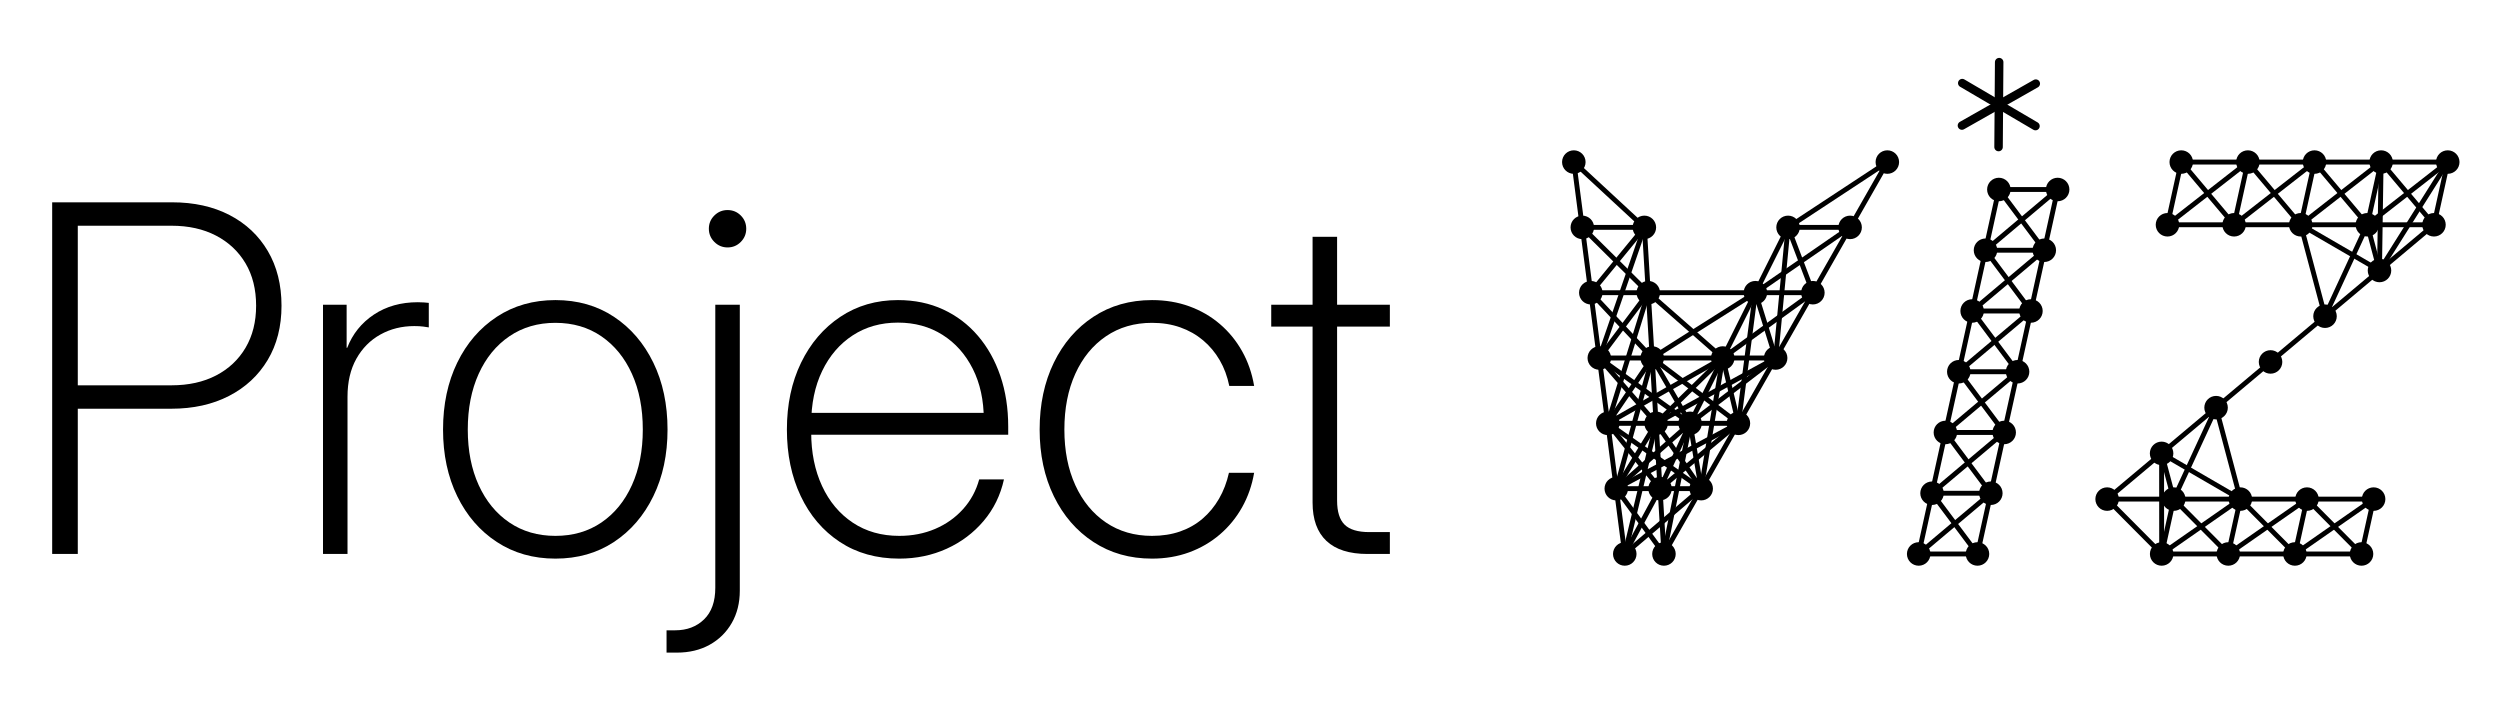
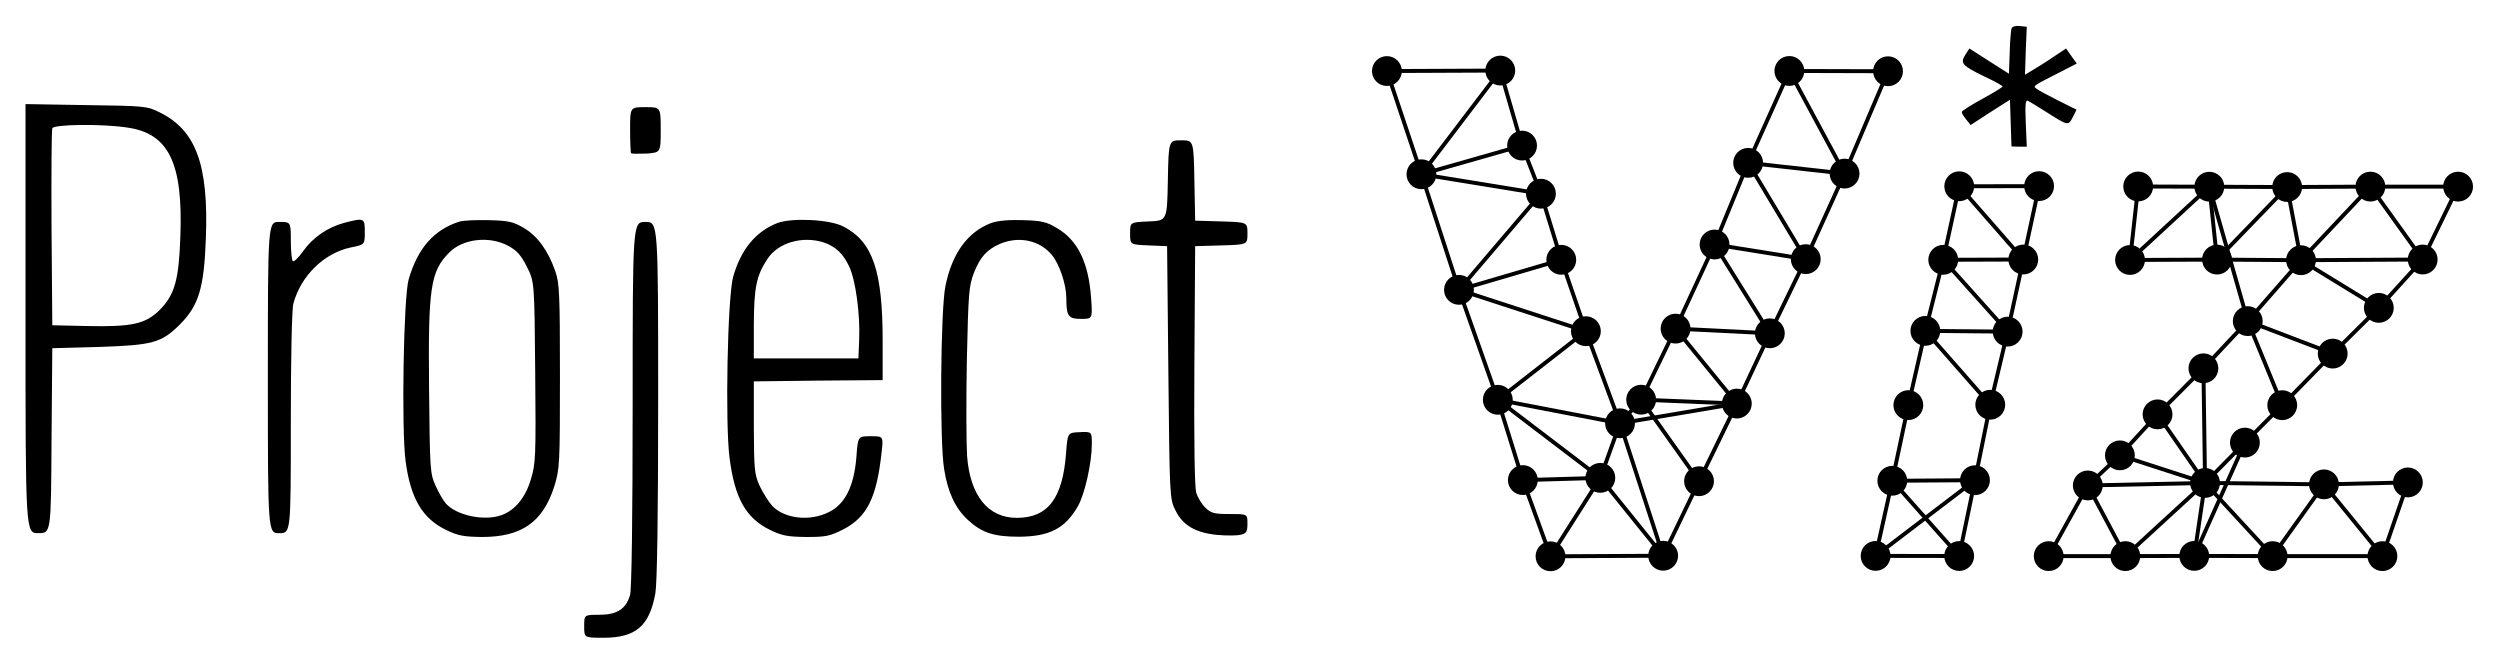
- <svg xmlns="http://www.w3.org/2000/svg" width="766" height="216" viewBox="31.49 115.40 765.51 215.81">
-   <g id="project" fill="#000">
-     <g transform="translate(36.00 285.00) scale(0.072266 -0.072266)">
-       <path d="M158.667 0V1490H667.067Q806 1490 910.167 1436.067Q1014.334 1382.133 1072.367 1283.567Q1130.401 1185 1130.401 1051.866Q1130.401 919.8 1071.701 821.766Q1013.001 723.733 907.901 669.566Q802.8 615.4 663.333 615.4H213.467V714.6H664.267Q772.533 714.6 852.9 756.234Q933.267 797.867 978.033 873.733Q1022.8 949.6 1022.8 1051.866Q1022.8 1155.666 978.033 1231.333Q933.267 1306.999 852.9 1348.899Q772.533 1390.799 664.267 1390.799H267.201V0Z" />
-     </g>
-     <g transform="translate(120.98 285.00) scale(0.072266 -0.072266)">
-       <path d="M130.267 0V1056H230.401V873.467H232.801Q267.134 961.867 345.867 1014.267Q424.6 1066.667 532.134 1066.667Q547.667 1066.667 558.367 1065.733Q569.067 1064.8 578.534 1063.867V959.999Q570.667 961.399 554.967 963.499Q539.267 965.599 517.2 965.599Q437.867 965.599 373.467 929.799Q309.067 893.999 271.601 827.133Q234.134 760.266 234.134 666V0Z" />
-     </g>
-     <g transform="translate(162.18 285.00) scale(0.072266 -0.072266)">
-       <path d="M544.934 -19.733Q404.267 -19.733 296.7 50.767Q189.133 121.267 128.967 244.733Q68.8 368.2 68.8 527.067Q68.8 686.933 128.967 810.6Q189.133 934.267 296.7 1005Q404.267 1075.733 544.934 1075.733Q686.067 1075.733 792.867 1005Q899.667 934.267 959.834 810.6Q1020 686.933 1020 527.067Q1020 368.2 959.834 244.733Q899.667 121.267 792.867 50.767Q686.067 -19.733 544.934 -19.733ZM544.934 76.667Q656.667 76.667 739.933 133.401Q823.2 190.134 869.2 291.9Q915.199 393.667 915.199 527.067Q915.199 661.4 869.2 763.166Q823.2 864.933 739.933 922.133Q656.667 979.333 544.934 979.333Q433.667 979.333 349.901 922.366Q266.134 865.399 219.868 763.4Q173.601 661.4 173.601 527.067Q173.601 393.2 219.868 291.667Q266.134 190.134 349.667 133.401Q433.2 76.667 544.934 76.667Z" />
-     </g>
-     <g transform="translate(240.87 285.00) scale(0.072266 -0.072266)">
-       <path d="M133.467 1056H237.334V-155.467Q237.334 -233.067 203.234 -292.433Q169.134 -351.8 109.268 -384.9Q49.401 -418 -28.933 -418H-73.066V-323.466H-36.399Q38.2 -323.466 85.833 -277.266Q133.467 -231.066 133.467 -143.333ZM185.569 1298.799Q152.873 1298.799 129.536 1322.122Q106.2 1345.444 106.2 1378.095Q106.2 1411.067 129.536 1434.134Q152.873 1457.201 185.352 1457.201Q218.467 1457.201 241.534 1434.105Q264.601 1411.01 264.601 1377.907Q264.601 1345.466 241.504 1322.133Q218.408 1298.799 185.569 1298.799Z" />
-     </g>
-     <g transform="translate(267.47 285.00) scale(0.072266 -0.072266)">
-       <path d="M544.934 -19.733Q400.067 -19.733 292.967 51Q185.867 121.733 127.333 245.433Q68.8 369.133 68.8 527.067Q68.8 686.467 128.733 810.133Q188.667 933.8 295.067 1004.767Q401.467 1075.733 539.333 1075.733Q645.067 1075.733 730.9 1036Q816.734 996.267 878.4 924.133Q940.067 852 973.3 754.233Q1006.534 656.467 1006.534 539.866V505.133H123.601V597.8H946.2L903.066 569.733Q903.066 691.6 856.566 784.166Q810.066 876.733 728.066 928.499Q646.067 980.266 539.333 980.266Q430.4 980.266 347.567 926.099Q264.734 871.933 218.234 775.366Q171.734 678.8 171.734 550.534V515.866Q171.734 387.133 217.768 287.934Q263.801 188.734 347.801 132.701Q431.8 76.667 544.934 76.667Q627.933 76.667 697.2 106.301Q766.466 135.934 815.166 189.934Q863.866 243.934 883.599 316H988.534Q966.4 215.533 902.334 139.833Q838.267 64.133 745.9 22.2Q653.534 -19.733 544.934 -19.733Z" />
-     </g>
-     <g transform="translate(344.86 285.00) scale(0.072266 -0.072266)">
-       <path d="M544.934 -19.733Q404.267 -19.733 296.7 50.767Q189.133 121.267 128.967 244.733Q68.8 368.2 68.8 527.067Q68.8 686.933 128.967 810.6Q189.133 934.267 296.7 1005Q404.267 1075.733 544.934 1075.733Q630.134 1075.733 702.9 1049.3Q775.667 1022.867 832.567 974.167Q889.467 925.467 926.734 859.0Q964 792.533 977.667 712H872.333Q860.133 772.333 831.733 821.2Q803.333 870.066 761.1 905.499Q718.867 940.933 664.6 960.133Q610.333 979.333 544.934 979.333Q433.667 979.333 349.901 922.366Q266.134 865.399 219.868 763.4Q173.601 661.4 173.601 527.067Q173.601 393.2 219.868 291.667Q266.134 190.134 349.667 133.401Q433.2 76.667 544.934 76.667Q610.333 76.667 664.133 95.401Q717.933 114.134 759.233 149.567Q800.533 185 828.933 234.1Q857.333 283.2 870.933 344H977.667Q964 264.4 926.734 197.933Q889.467 131.467 832.334 82.533Q775.2 33.6 702.434 6.933Q629.667 -19.733 544.934 -19.733Z" />
-     </g>
-     <g transform="translate(420.24 285.00) scale(0.072266 -0.072266)">
-       <path d="M509.668 1056V963.333H7V1056ZM182.2 1344H286.068V226.134Q286.068 155.534 317.968 124.101Q349.868 92.667 422.334 92.667Q443.734 92.667 466.501 92.667Q489.268 92.667 509.668 92.667V0Q487.401 0 462.534 0.0Q437.668 0 414.868 0Q299.667 0 240.934 55.233Q182.2 110.467 182.2 217.734Z" />
-     </g>
+ <svg xmlns="http://www.w3.org/2000/svg" width="980" height="260" viewBox="10 10 980 260">
+   <g transform="translate(0,279) scale(0.1,-0.1)" fill="#000000" stroke="none">
+     <path d="M200 1441 c0 -841 0 -841 50 -841 50 0 50 0 52 363 l3 362 185 5 c208 7 243 16 315 88 74 74 95 143 102 338 11 289 -39 424 -182 494 -48 24 -59 25 -287 28 l-238 4 0 -841z m399 749 c162 -23 219 -138 208 -428 -6 -170 -22 -227 -81 -287 -56 -55 -107 -67 -287 -63 l-134 3 -3 380 c-1 209 0 386 3 392 5 16 196 18 294 3z M2570 2182 c0 -49 2 -91 4 -93 2 -2 29 -2 60 -1 56 4 56 4 56 93 0 89 0 89 -60 89 -60 0 -60 0 -60 -88z M4678 1983 c-3 -158 -3 -158 -75 -161 -73 -3 -73 -3 -73 -47 0 -44 0 -44 73 -47 l72 -3 5 -495 c5 -488 5 -496 28 -541 28 -58 79 -88 165 -96 36 -3 77 -3 91 1 22 5 26 12 26 44 0 37 0 37 -69 37 -60 0 -73 3 -95 24 -15 14 -31 41 -37 60 -6 23 -9 203 -7 501 l3 465 103 3 c102 3 102 3 102 47 0 44 0 44 -102 47 l-103 3 -3 158 c-3 157 -3 157 -52 157 -49 0 -49 0 -52 -157z M1448 1816 c-64 -17 -123 -58 -160 -111 -17 -24 -35 -42 -40 -39 -4 3 -8 39 -8 80 0 74 0 74 -45 74 -45 0 -45 0 -45 -610 0 -610 0 -610 45 -610 45 0 45 0 45 433 0 250 4 447 10 467 30 110 121 198 225 220 55 11 55 11 55 61 0 55 -2 56 -82 35z M1900 1821 c-99 -32 -162 -103 -198 -226 -20 -67 -29 -587 -12 -713 19 -144 65 -224 158 -269 47 -23 69 -27 141 -28 156 0 239 58 284 199 21 68 22 87 22 431 0 320 -2 366 -18 411 -28 81 -70 139 -123 170 -42 25 -60 29 -139 31 -49 1 -101 -1 -115 -6z m191 -94 c34 -18 51 -36 74 -82 30 -59 30 -59 33 -413 3 -332 2 -359 -17 -421 -21 -71 -62 -121 -114 -140 -67 -25 -177 -2 -219 45 -10 11 -28 42 -40 69 -22 48 -23 61 -26 377 -4 402 5 464 80 539 53 53 155 65 229 26z M3148 1816 c-85 -33 -144 -104 -174 -211 -22 -78 -32 -577 -14 -711 20 -157 64 -235 158 -281 47 -23 69 -27 142 -28 77 0 93 3 146 30 93 48 131 125 150 303 7 62 7 62 -43 62 -50 0 -50 0 -56 -82 -9 -113 -44 -184 -107 -215 -74 -38 -174 -27 -223 24 -14 16 -36 51 -49 78 -21 46 -22 65 -23 230 l0 180 253 3 252 2 0 154 c0 275 -39 389 -154 448 -52 28 -201 35 -258 14z m183 -77 c45 -16 74 -43 98 -94 25 -53 43 -186 39 -285 l-3 -75 -205 0 -205 0 0 135 c1 144 10 188 52 253 42 66 139 94 224 66z M3986 1816 c-93 -35 -154 -119 -180 -248 -19 -92 -23 -611 -5 -717 14 -90 44 -154 93 -199 55 -51 103 -66 201 -66 119 1 180 32 230 119 27 46 55 171 55 244 0 49 0 49 -47 47 -48 -2 -48 -2 -54 -82 -13 -177 -71 -254 -193 -254 -113 0 -183 87 -195 242 -3 46 -4 214 -1 373 6 269 8 294 28 346 25 63 51 91 104 114 74 30 153 13 201 -44 30 -36 57 -116 57 -170 0 -71 8 -81 58 -81 45 0 45 0 39 83 -10 139 -53 226 -134 273 -39 24 -60 29 -132 31 -57 2 -99 -2 -125 -11z M2580 1108 c0 -458 -4 -726 -10 -750 -16 -55 -51 -78 -121 -78 -59 0 -59 0 -59 -45 0 -45 0 -45 76 -45 126 0 180 46 203 174 7 39 11 298 11 758 0 698 0 698 -50 698 -50 0 -50 0 -50 -712z" />
  </g>
-   <g id="viz" fill="#000" stroke="#000" transform="translate(36,0)">
-     <line x1="718.60" y1="285.00" x2="722.30" y2="268.20" stroke-width="1.5" stroke-linecap="round" />
-     <line x1="698.20" y1="285.00" x2="718.60" y2="285.00" stroke-width="1.5" stroke-linecap="round" />
-     <line x1="698.20" y1="285.00" x2="722.30" y2="268.20" stroke-width="1.5" stroke-linecap="round" />
-     <line x1="701.90" y1="268.20" x2="718.60" y2="285.00" stroke-width="1.5" stroke-linecap="round" />
-     <line x1="701.90" y1="268.20" x2="722.30" y2="268.20" stroke-width="1.5" stroke-linecap="round" />
-     <line x1="698.20" y1="285.00" x2="701.90" y2="268.20" stroke-width="1.5" stroke-linecap="round" />
-     <line x1="677.80" y1="285.00" x2="698.20" y2="285.00" stroke-width="1.5" stroke-linecap="round" />
-     <line x1="677.80" y1="285.00" x2="701.90" y2="268.20" stroke-width="1.5" stroke-linecap="round" />
-     <line x1="681.50" y1="268.20" x2="698.20" y2="285.00" stroke-width="1.5" stroke-linecap="round" />
-     <line x1="681.50" y1="268.20" x2="701.90" y2="268.20" stroke-width="1.5" stroke-linecap="round" />
-     <line x1="677.80" y1="285.00" x2="681.50" y2="268.20" stroke-width="1.5" stroke-linecap="round" />
-     <line x1="657.40" y1="285.00" x2="677.80" y2="285.00" stroke-width="1.5" stroke-linecap="round" />
-     <line x1="657.40" y1="285.00" x2="681.50" y2="268.20" stroke-width="1.5" stroke-linecap="round" />
-     <line x1="661.10" y1="268.20" x2="677.80" y2="285.00" stroke-width="1.5" stroke-linecap="round" />
-     <line x1="661.10" y1="268.20" x2="681.50" y2="268.20" stroke-width="1.5" stroke-linecap="round" />
-     <line x1="657.40" y1="285.00" x2="661.10" y2="268.20" stroke-width="1.5" stroke-linecap="round" />
-     <line x1="640.70" y1="268.20" x2="657.40" y2="285.00" stroke-width="1.5" stroke-linecap="round" />
-     <line x1="640.70" y1="268.20" x2="661.10" y2="268.20" stroke-width="1.5" stroke-linecap="round" />
-     <line x1="657.38" y1="254.20" x2="681.50" y2="268.20" stroke-width="1.5" stroke-linecap="round" />
-     <line x1="657.38" y1="254.20" x2="657.40" y2="285.00" stroke-width="1.5" stroke-linecap="round" />
-     <line x1="657.38" y1="254.20" x2="661.10" y2="268.20" stroke-width="1.5" stroke-linecap="round" />
-     <line x1="640.70" y1="268.20" x2="657.38" y2="254.20" stroke-width="1.5" stroke-linecap="round" />
-     <line x1="674.06" y1="240.20" x2="681.50" y2="268.20" stroke-width="1.5" stroke-linecap="round" />
-     <line x1="661.10" y1="268.20" x2="674.06" y2="240.20" stroke-width="1.5" stroke-linecap="round" />
-     <line x1="657.38" y1="254.20" x2="674.06" y2="240.20" stroke-width="1.5" stroke-linecap="round" />
-     <line x1="674.06" y1="240.20" x2="690.74" y2="226.20" stroke-width="1.5" stroke-linecap="round" />
-     <line x1="690.74" y1="226.20" x2="707.42" y2="212.20" stroke-width="1.5" stroke-linecap="round" />
-     <line x1="707.42" y1="212.20" x2="724.10" y2="198.20" stroke-width="1.5" stroke-linecap="round" />
-     <line x1="724.10" y1="198.20" x2="740.78" y2="184.20" stroke-width="1.5" stroke-linecap="round" />
-     <line x1="724.10" y1="198.20" x2="745.00" y2="165.00" stroke-width="1.5" stroke-linecap="round" />
-     <line x1="740.78" y1="184.20" x2="745.00" y2="165.00" stroke-width="1.5" stroke-linecap="round" />
-     <line x1="707.42" y1="212.20" x2="720.38" y2="184.20" stroke-width="1.5" stroke-linecap="round" />
-     <line x1="720.38" y1="184.20" x2="724.10" y2="198.20" stroke-width="1.5" stroke-linecap="round" />
-     <line x1="720.38" y1="184.20" x2="740.78" y2="184.20" stroke-width="1.5" stroke-linecap="round" />
-     <line x1="720.38" y1="184.20" x2="745.00" y2="165.00" stroke-width="1.5" stroke-linecap="round" />
-     <line x1="724.10" y1="198.20" x2="724.60" y2="165.00" stroke-width="1.5" stroke-linecap="round" />
-     <line x1="724.60" y1="165.00" x2="740.78" y2="184.20" stroke-width="1.5" stroke-linecap="round" />
-     <line x1="724.60" y1="165.00" x2="745.00" y2="165.00" stroke-width="1.5" stroke-linecap="round" />
-     <line x1="720.38" y1="184.20" x2="724.60" y2="165.00" stroke-width="1.5" stroke-linecap="round" />
-     <line x1="699.98" y1="184.20" x2="707.42" y2="212.20" stroke-width="1.5" stroke-linecap="round" />
-     <line x1="699.98" y1="184.20" x2="724.10" y2="198.20" stroke-width="1.5" stroke-linecap="round" />
-     <line x1="699.98" y1="184.20" x2="720.38" y2="184.20" stroke-width="1.5" stroke-linecap="round" />
-     <line x1="699.98" y1="184.20" x2="724.60" y2="165.00" stroke-width="1.5" stroke-linecap="round" />
-     <line x1="704.20" y1="165.00" x2="720.38" y2="184.20" stroke-width="1.5" stroke-linecap="round" />
-     <line x1="704.20" y1="165.00" x2="724.60" y2="165.00" stroke-width="1.5" stroke-linecap="round" />
-     <line x1="699.98" y1="184.20" x2="704.20" y2="165.00" stroke-width="1.5" stroke-linecap="round" />
-     <line x1="679.58" y1="184.20" x2="699.98" y2="184.20" stroke-width="1.5" stroke-linecap="round" />
-     <line x1="679.58" y1="184.20" x2="704.20" y2="165.00" stroke-width="1.5" stroke-linecap="round" />
-     <line x1="683.80" y1="165.00" x2="699.98" y2="184.20" stroke-width="1.5" stroke-linecap="round" />
-     <line x1="683.80" y1="165.00" x2="704.20" y2="165.00" stroke-width="1.5" stroke-linecap="round" />
-     <line x1="679.58" y1="184.20" x2="683.80" y2="165.00" stroke-width="1.5" stroke-linecap="round" />
-     <line x1="659.18" y1="184.20" x2="679.58" y2="184.20" stroke-width="1.5" stroke-linecap="round" />
-     <line x1="659.18" y1="184.20" x2="683.80" y2="165.00" stroke-width="1.5" stroke-linecap="round" />
-     <line x1="663.40" y1="165.00" x2="679.58" y2="184.20" stroke-width="1.5" stroke-linecap="round" />
-     <line x1="663.40" y1="165.00" x2="683.80" y2="165.00" stroke-width="1.5" stroke-linecap="round" />
-     <line x1="659.18" y1="184.20" x2="663.40" y2="165.00" stroke-width="1.5" stroke-linecap="round" />
-     <line x1="607.55" y1="173.40" x2="625.55" y2="173.40" stroke-width="1.5" stroke-linecap="round" />
-     <line x1="621.46" y1="192.00" x2="625.55" y2="173.40" stroke-width="1.5" stroke-linecap="round" />
-     <line x1="607.55" y1="173.40" x2="621.46" y2="192.00" stroke-width="1.5" stroke-linecap="round" />
-     <line x1="603.46" y1="192.00" x2="625.55" y2="173.40" stroke-width="1.5" stroke-linecap="round" />
-     <line x1="603.46" y1="192.00" x2="607.55" y2="173.40" stroke-width="1.5" stroke-linecap="round" />
-     <line x1="603.46" y1="192.00" x2="621.46" y2="192.00" stroke-width="1.5" stroke-linecap="round" />
-     <line x1="617.37" y1="210.60" x2="621.46" y2="192.00" stroke-width="1.5" stroke-linecap="round" />
-     <line x1="603.46" y1="192.00" x2="617.37" y2="210.60" stroke-width="1.5" stroke-linecap="round" />
-     <line x1="599.37" y1="210.60" x2="621.46" y2="192.00" stroke-width="1.5" stroke-linecap="round" />
-     <line x1="599.37" y1="210.60" x2="603.46" y2="192.00" stroke-width="1.5" stroke-linecap="round" />
-     <line x1="599.37" y1="210.60" x2="617.37" y2="210.60" stroke-width="1.5" stroke-linecap="round" />
-     <line x1="613.28" y1="229.20" x2="617.37" y2="210.60" stroke-width="1.5" stroke-linecap="round" />
-     <line x1="599.37" y1="210.60" x2="613.28" y2="229.20" stroke-width="1.5" stroke-linecap="round" />
-     <line x1="595.28" y1="229.20" x2="617.37" y2="210.60" stroke-width="1.5" stroke-linecap="round" />
-     <line x1="595.28" y1="229.20" x2="599.37" y2="210.60" stroke-width="1.5" stroke-linecap="round" />
-     <line x1="595.28" y1="229.20" x2="613.28" y2="229.20" stroke-width="1.5" stroke-linecap="round" />
-     <line x1="609.18" y1="247.80" x2="613.28" y2="229.20" stroke-width="1.5" stroke-linecap="round" />
-     <line x1="595.28" y1="229.20" x2="609.18" y2="247.80" stroke-width="1.5" stroke-linecap="round" />
-     <line x1="591.18" y1="247.80" x2="613.28" y2="229.20" stroke-width="1.5" stroke-linecap="round" />
-     <line x1="591.18" y1="247.80" x2="595.28" y2="229.20" stroke-width="1.5" stroke-linecap="round" />
-     <line x1="591.18" y1="247.80" x2="609.18" y2="247.80" stroke-width="1.5" stroke-linecap="round" />
-     <line x1="605.09" y1="266.40" x2="609.18" y2="247.80" stroke-width="1.5" stroke-linecap="round" />
-     <line x1="591.18" y1="247.80" x2="605.09" y2="266.40" stroke-width="1.5" stroke-linecap="round" />
-     <line x1="587.09" y1="266.40" x2="609.18" y2="247.80" stroke-width="1.5" stroke-linecap="round" />
-     <line x1="587.09" y1="266.40" x2="591.18" y2="247.80" stroke-width="1.5" stroke-linecap="round" />
-     <line x1="587.09" y1="266.40" x2="605.09" y2="266.40" stroke-width="1.5" stroke-linecap="round" />
-     <line x1="601.00" y1="285.00" x2="605.09" y2="266.40" stroke-width="1.5" stroke-linecap="round" />
-     <line x1="587.09" y1="266.40" x2="601.00" y2="285.00" stroke-width="1.5" stroke-linecap="round" />
-     <line x1="583.00" y1="285.00" x2="605.09" y2="266.40" stroke-width="1.5" stroke-linecap="round" />
-     <line x1="583.00" y1="285.00" x2="587.09" y2="266.40" stroke-width="1.5" stroke-linecap="round" />
-     <line x1="583.00" y1="285.00" x2="601.00" y2="285.00" stroke-width="1.5" stroke-linecap="round" />
-     <line x1="513.00" y1="245.00" x2="523.00" y2="225.00" stroke-width="1.5" stroke-linecap="round" />
-     <line x1="523.00" y1="225.00" x2="533.00" y2="205.00" stroke-width="1.5" stroke-linecap="round" />
-     <line x1="533.00" y1="205.00" x2="543.00" y2="185.00" stroke-width="1.5" stroke-linecap="round" />
-     <line x1="505.00" y1="285.00" x2="513.00" y2="245.00" stroke-width="1.5" stroke-linecap="round" />
-     <line x1="513.00" y1="245.00" x2="516.40" y2="265.00" stroke-width="1.5" stroke-linecap="round" />
-     <line x1="516.40" y1="265.00" x2="523.00" y2="225.00" stroke-width="1.5" stroke-linecap="round" />
-     <line x1="505.00" y1="285.00" x2="516.40" y2="265.00" stroke-width="1.5" stroke-linecap="round" />
-     <line x1="513.00" y1="245.00" x2="527.80" y2="245.00" stroke-width="1.5" stroke-linecap="round" />
-     <line x1="523.00" y1="225.00" x2="527.80" y2="245.00" stroke-width="1.5" stroke-linecap="round" />
-     <line x1="527.80" y1="245.00" x2="533.00" y2="205.00" stroke-width="1.5" stroke-linecap="round" />
-     <line x1="516.40" y1="265.00" x2="527.80" y2="245.00" stroke-width="1.5" stroke-linecap="round" />
-     <line x1="513.00" y1="245.00" x2="539.20" y2="225.00" stroke-width="1.5" stroke-linecap="round" />
-     <line x1="523.00" y1="225.00" x2="539.20" y2="225.00" stroke-width="1.5" stroke-linecap="round" />
-     <line x1="533.00" y1="205.00" x2="539.20" y2="225.00" stroke-width="1.5" stroke-linecap="round" />
-     <line x1="539.20" y1="225.00" x2="543.00" y2="185.00" stroke-width="1.5" stroke-linecap="round" />
-     <line x1="527.80" y1="245.00" x2="539.20" y2="225.00" stroke-width="1.5" stroke-linecap="round" />
-     <line x1="523.00" y1="225.00" x2="550.60" y2="205.00" stroke-width="1.5" stroke-linecap="round" />
-     <line x1="533.00" y1="205.00" x2="550.60" y2="205.00" stroke-width="1.5" stroke-linecap="round" />
-     <line x1="543.00" y1="185.00" x2="550.60" y2="205.00" stroke-width="1.5" stroke-linecap="round" />
-     <line x1="539.20" y1="225.00" x2="550.60" y2="205.00" stroke-width="1.5" stroke-linecap="round" />
-     <line x1="533.00" y1="205.00" x2="562.00" y2="185.00" stroke-width="1.5" stroke-linecap="round" />
-     <line x1="543.00" y1="185.00" x2="562.00" y2="185.00" stroke-width="1.5" stroke-linecap="round" />
-     <line x1="550.60" y1="205.00" x2="562.00" y2="185.00" stroke-width="1.5" stroke-linecap="round" />
-     <line x1="543.00" y1="185.00" x2="573.40" y2="165.00" stroke-width="1.5" stroke-linecap="round" />
-     <line x1="562.00" y1="185.00" x2="573.40" y2="165.00" stroke-width="1.5" stroke-linecap="round" />
-     <line x1="503.80" y1="265.00" x2="513.00" y2="245.00" stroke-width="1.5" stroke-linecap="round" />
-     <line x1="503.80" y1="265.00" x2="505.00" y2="285.00" stroke-width="1.5" stroke-linecap="round" />
-     <line x1="503.80" y1="265.00" x2="516.40" y2="265.00" stroke-width="1.5" stroke-linecap="round" />
-     <line x1="503.80" y1="265.00" x2="527.80" y2="245.00" stroke-width="1.5" stroke-linecap="round" />
-     <line x1="502.60" y1="245.00" x2="523.00" y2="225.00" stroke-width="1.5" stroke-linecap="round" />
-     <line x1="502.60" y1="245.00" x2="503.80" y2="265.00" stroke-width="1.5" stroke-linecap="round" />
-     <line x1="502.60" y1="245.00" x2="516.40" y2="265.00" stroke-width="1.5" stroke-linecap="round" />
-     <line x1="502.60" y1="245.00" x2="513.00" y2="245.00" stroke-width="1.5" stroke-linecap="round" />
-     <line x1="502.60" y1="245.00" x2="539.20" y2="225.00" stroke-width="1.5" stroke-linecap="round" />
-     <line x1="501.40" y1="225.00" x2="513.00" y2="245.00" stroke-width="1.5" stroke-linecap="round" />
-     <line x1="501.40" y1="225.00" x2="523.00" y2="225.00" stroke-width="1.5" stroke-linecap="round" />
-     <line x1="501.40" y1="225.00" x2="533.00" y2="205.00" stroke-width="1.5" stroke-linecap="round" />
-     <line x1="501.40" y1="225.00" x2="527.80" y2="245.00" stroke-width="1.5" stroke-linecap="round" />
-     <line x1="501.40" y1="225.00" x2="502.60" y2="245.00" stroke-width="1.5" stroke-linecap="round" />
-     <line x1="500.20" y1="205.00" x2="523.00" y2="225.00" stroke-width="1.5" stroke-linecap="round" />
-     <line x1="500.20" y1="205.00" x2="533.00" y2="205.00" stroke-width="1.5" stroke-linecap="round" />
-     <line x1="500.20" y1="205.00" x2="501.40" y2="225.00" stroke-width="1.5" stroke-linecap="round" />
-     <line x1="499.00" y1="185.00" x2="500.20" y2="205.00" stroke-width="1.5" stroke-linecap="round" />
-     <line x1="493.00" y1="285.00" x2="503.80" y2="265.00" stroke-width="1.5" stroke-linecap="round" />
-     <line x1="493.00" y1="285.00" x2="516.40" y2="265.00" stroke-width="1.5" stroke-linecap="round" />
-     <line x1="493.00" y1="285.00" x2="502.60" y2="245.00" stroke-width="1.5" stroke-linecap="round" />
-     <line x1="490.40" y1="265.00" x2="513.00" y2="245.00" stroke-width="1.5" stroke-linecap="round" />
-     <line x1="490.40" y1="265.00" x2="505.00" y2="285.00" stroke-width="1.5" stroke-linecap="round" />
-     <line x1="490.40" y1="265.00" x2="503.80" y2="265.00" stroke-width="1.5" stroke-linecap="round" />
-     <line x1="490.40" y1="265.00" x2="527.80" y2="245.00" stroke-width="1.5" stroke-linecap="round" />
-     <line x1="490.40" y1="265.00" x2="502.60" y2="245.00" stroke-width="1.5" stroke-linecap="round" />
-     <line x1="490.40" y1="265.00" x2="501.40" y2="225.00" stroke-width="1.5" stroke-linecap="round" />
-     <line x1="490.40" y1="265.00" x2="493.00" y2="285.00" stroke-width="1.5" stroke-linecap="round" />
-     <line x1="487.80" y1="245.00" x2="502.60" y2="245.00" stroke-width="1.5" stroke-linecap="round" />
-     <line x1="487.80" y1="245.00" x2="523.00" y2="225.00" stroke-width="1.5" stroke-linecap="round" />
-     <line x1="487.80" y1="245.00" x2="516.40" y2="265.00" stroke-width="1.5" stroke-linecap="round" />
-     <line x1="487.80" y1="245.00" x2="503.80" y2="265.00" stroke-width="1.5" stroke-linecap="round" />
-     <line x1="487.80" y1="245.00" x2="501.40" y2="225.00" stroke-width="1.5" stroke-linecap="round" />
-     <line x1="487.80" y1="245.00" x2="500.20" y2="205.00" stroke-width="1.5" stroke-linecap="round" />
-     <line x1="487.80" y1="245.00" x2="490.40" y2="265.00" stroke-width="1.5" stroke-linecap="round" />
-     <line x1="485.20" y1="225.00" x2="513.00" y2="245.00" stroke-width="1.5" stroke-linecap="round" />
-     <line x1="485.20" y1="225.00" x2="501.40" y2="225.00" stroke-width="1.5" stroke-linecap="round" />
-     <line x1="485.20" y1="225.00" x2="502.60" y2="245.00" stroke-width="1.5" stroke-linecap="round" />
-     <line x1="485.20" y1="225.00" x2="500.20" y2="205.00" stroke-width="1.5" stroke-linecap="round" />
-     <line x1="485.20" y1="225.00" x2="499.00" y2="185.00" stroke-width="1.5" stroke-linecap="round" />
-     <line x1="485.20" y1="225.00" x2="487.80" y2="245.00" stroke-width="1.5" stroke-linecap="round" />
-     <line x1="482.60" y1="205.00" x2="501.40" y2="225.00" stroke-width="1.5" stroke-linecap="round" />
-     <line x1="482.60" y1="205.00" x2="500.20" y2="205.00" stroke-width="1.5" stroke-linecap="round" />
-     <line x1="482.60" y1="205.00" x2="499.00" y2="185.00" stroke-width="1.5" stroke-linecap="round" />
-     <line x1="482.60" y1="205.00" x2="485.20" y2="225.00" stroke-width="1.5" stroke-linecap="round" />
-     <line x1="480.00" y1="185.00" x2="500.20" y2="205.00" stroke-width="1.5" stroke-linecap="round" />
-     <line x1="480.00" y1="185.00" x2="499.00" y2="185.00" stroke-width="1.5" stroke-linecap="round" />
-     <line x1="480.00" y1="185.00" x2="482.60" y2="205.00" stroke-width="1.5" stroke-linecap="round" />
-     <line x1="477.40" y1="165.00" x2="499.00" y2="185.00" stroke-width="1.5" stroke-linecap="round" />
-     <line x1="477.40" y1="165.00" x2="480.00" y2="185.00" stroke-width="1.5" stroke-linecap="round" />
-     <circle cx="477.40" cy="165.00" r="3.1" />
-     <circle cx="480.00" cy="185.00" r="3.1" />
-     <circle cx="482.60" cy="205.00" r="3.1" />
-     <circle cx="485.20" cy="225.00" r="3.1" />
-     <circle cx="487.80" cy="245.00" r="3.1" />
-     <circle cx="490.40" cy="265.00" r="3.1" />
-     <circle cx="493.00" cy="285.00" r="3.1" />
-     <circle cx="499.00" cy="185.00" r="3.1" />
-     <circle cx="500.20" cy="205.00" r="3.1" />
-     <circle cx="501.40" cy="225.00" r="3.1" />
-     <circle cx="502.60" cy="245.00" r="3.1" />
-     <circle cx="503.80" cy="265.00" r="3.1" />
-     <circle cx="573.40" cy="165.00" r="3.1" />
-     <circle cx="562.00" cy="185.00" r="3.1" />
-     <circle cx="550.60" cy="205.00" r="3.1" />
-     <circle cx="539.20" cy="225.00" r="3.1" />
-     <circle cx="527.80" cy="245.00" r="3.1" />
-     <circle cx="516.40" cy="265.00" r="3.1" />
-     <circle cx="505.00" cy="285.00" r="3.1" />
-     <circle cx="543.00" cy="185.00" r="3.1" />
-     <circle cx="533.00" cy="205.00" r="3.1" />
-     <circle cx="523.00" cy="225.00" r="3.1" />
-     <circle cx="513.00" cy="245.00" r="3.1" />
-     <circle cx="583.00" cy="285.00" r="3.1" />
-     <circle cx="601.00" cy="285.00" r="3.1" />
-     <circle cx="587.09" cy="266.40" r="3.1" />
-     <circle cx="605.09" cy="266.40" r="3.1" />
-     <circle cx="591.18" cy="247.80" r="3.1" />
-     <circle cx="609.18" cy="247.80" r="3.1" />
-     <circle cx="595.28" cy="229.20" r="3.1" />
-     <circle cx="613.28" cy="229.20" r="3.1" />
-     <circle cx="599.37" cy="210.60" r="3.1" />
-     <circle cx="617.37" cy="210.60" r="3.1" />
-     <circle cx="603.46" cy="192.00" r="3.1" />
-     <circle cx="621.46" cy="192.00" r="3.1" />
-     <circle cx="607.55" cy="173.40" r="3.1" />
-     <circle cx="625.55" cy="173.40" r="3.1" />
-     <circle cx="663.40" cy="165.00" r="3.1" />
-     <circle cx="659.18" cy="184.20" r="3.1" />
-     <circle cx="683.80" cy="165.00" r="3.1" />
-     <circle cx="679.58" cy="184.20" r="3.1" />
-     <circle cx="704.20" cy="165.00" r="3.1" />
-     <circle cx="699.98" cy="184.20" r="3.1" />
-     <circle cx="724.60" cy="165.00" r="3.1" />
-     <circle cx="720.38" cy="184.20" r="3.1" />
-     <circle cx="745.00" cy="165.00" r="3.1" />
-     <circle cx="740.78" cy="184.20" r="3.1" />
-     <circle cx="724.10" cy="198.20" r="3.1" />
-     <circle cx="707.42" cy="212.20" r="3.1" />
-     <circle cx="690.74" cy="226.20" r="3.1" />
-     <circle cx="674.06" cy="240.20" r="3.1" />
-     <circle cx="657.38" cy="254.20" r="3.1" />
-     <circle cx="640.70" cy="268.20" r="3.1" />
-     <circle cx="661.10" cy="268.20" r="3.1" />
-     <circle cx="657.40" cy="285.00" r="3.1" />
-     <circle cx="681.50" cy="268.20" r="3.1" />
-     <circle cx="677.80" cy="285.00" r="3.1" />
-     <circle cx="701.90" cy="268.20" r="3.1" />
-     <circle cx="698.20" cy="285.00" r="3.1" />
-     <circle cx="722.30" cy="268.20" r="3.1" />
-     <circle cx="718.60" cy="285.00" r="3.1" />
-     <g transform="translate(607.55,147.40) rotate(30.41)" stroke="#000" stroke-width="2.6" stroke-linecap="round" fill="none">
-       <line x1="13.00" y1="0.00" x2="-13.00" y2="-0.00" />
-       <line x1="6.50" y1="11.26" x2="-6.50" y2="-11.26" />
-       <line x1="-6.50" y1="11.26" x2="6.50" y2="-11.26" />
-     </g>
+   <g transform="translate(0,279) scale(0.1,-0.1)" fill="#000000" stroke="none">
+     <path d="M7985 2578 c-2 -7 -6 -50 -7 -95 l-3 -82 -77 49 -78 50 -16 -25 c-21 -33 -13 -42 75 -85 39 -18 71 -36 71 -39 0 -3 -36 -25 -80 -49 -44 -24 -80 -47 -80 -51 0 -5 8 -18 18 -30 l17 -21 77 50 77 49 3 -91 3 -92 30 -1 30 0 -4 94 c-3 77 -1 92 10 85 8 -4 37 -22 64 -39 93 -59 92 -59 110 -25 l15 30 -72 36 c-40 20 -79 41 -86 47 -13 10 -14 10 101 68 l58 30 -21 29 -21 30 -42 -28 c-23 -16 -59 -39 -81 -52 l-38 -23 3 94 4 94 -28 3 c-16 2 -29 -2 -32 -10z" />
+   </g>
+   <g id="viz" fill="#000000" stroke="#000000">
+     <line x1="598.11" y1="37.66" x2="553.67" y2="37.85" stroke-width="1.55" stroke-linecap="butt" />
+     <line x1="598.11" y1="37.66" x2="606.65" y2="67.07" stroke-width="1.55" stroke-linecap="butt" />
+     <line x1="598.11" y1="37.66" x2="567.20" y2="78.31" stroke-width="1.55" stroke-linecap="butt" />
+     <line x1="711.43" y1="37.82" x2="750.11" y2="37.93" stroke-width="1.55" stroke-linecap="butt" />
+     <line x1="711.43" y1="37.82" x2="695.27" y2="73.84" stroke-width="1.55" stroke-linecap="butt" />
+     <line x1="711.43" y1="37.82" x2="733.07" y2="78.05" stroke-width="1.55" stroke-linecap="butt" />
+     <line x1="553.67" y1="37.85" x2="567.20" y2="78.31" stroke-width="1.55" stroke-linecap="butt" />
+     <line x1="750.11" y1="37.93" x2="733.07" y2="78.05" stroke-width="1.55" stroke-linecap="butt" />
+     <line x1="606.65" y1="67.07" x2="567.20" y2="78.31" stroke-width="1.55" stroke-linecap="butt" />
+     <line x1="606.65" y1="67.07" x2="614.05" y2="85.93" stroke-width="1.55" stroke-linecap="butt" />
+     <line x1="695.27" y1="73.84" x2="733.07" y2="78.05" stroke-width="1.55" stroke-linecap="butt" />
+     <line x1="695.27" y1="73.84" x2="682.11" y2="105.85" stroke-width="1.55" stroke-linecap="butt" />
+     <line x1="695.27" y1="73.84" x2="717.86" y2="111.58" stroke-width="1.55" stroke-linecap="butt" />
+     <line x1="567.20" y1="78.31" x2="614.05" y2="85.93" stroke-width="1.55" stroke-linecap="butt" />
+     <line x1="567.20" y1="78.31" x2="581.92" y2="123.62" stroke-width="1.55" stroke-linecap="butt" />
+     <line x1="733.07" y1="78.05" x2="717.86" y2="111.58" stroke-width="1.55" stroke-linecap="butt" />
+     <line x1="778.02" y1="83.02" x2="809.33" y2="82.96" stroke-width="1.55" stroke-linecap="butt" />
+     <line x1="778.02" y1="83.02" x2="771.75" y2="111.84" stroke-width="1.55" stroke-linecap="butt" />
+     <line x1="778.02" y1="83.02" x2="803.13" y2="111.73" stroke-width="1.55" stroke-linecap="butt" />
+     <line x1="809.33" y1="82.96" x2="803.13" y2="111.73" stroke-width="1.55" stroke-linecap="butt" />
+     <line x1="848.17" y1="83.10" x2="876.06" y2="83.19" stroke-width="1.55" stroke-linecap="butt" />
+     <line x1="848.17" y1="83.10" x2="844.98" y2="111.91" stroke-width="1.55" stroke-linecap="butt" />
+     <line x1="876.06" y1="83.19" x2="906.57" y2="83.32" stroke-width="1.55" stroke-linecap="butt" />
+     <line x1="876.06" y1="83.19" x2="844.98" y2="111.91" stroke-width="1.55" stroke-linecap="butt" />
+     <line x1="876.06" y1="83.19" x2="879.07" y2="111.76" stroke-width="1.55" stroke-linecap="butt" />
+     <line x1="876.06" y1="83.19" x2="891.12" y2="135.88" stroke-width="1.55" stroke-linecap="butt" />
+     <line x1="906.57" y1="83.32" x2="939.20" y2="83.15" stroke-width="1.55" stroke-linecap="butt" />
+     <line x1="906.57" y1="83.32" x2="879.07" y2="111.76" stroke-width="1.55" stroke-linecap="butt" />
+     <line x1="906.57" y1="83.32" x2="912.00" y2="112.00" stroke-width="1.55" stroke-linecap="butt" />
+     <line x1="939.20" y1="83.15" x2="973.58" y2="83.16" stroke-width="1.55" stroke-linecap="butt" />
+     <line x1="939.20" y1="83.15" x2="912.00" y2="112.00" stroke-width="1.55" stroke-linecap="butt" />
+     <line x1="939.20" y1="83.15" x2="959.69" y2="111.73" stroke-width="1.55" stroke-linecap="butt" />
+     <line x1="973.58" y1="83.16" x2="959.69" y2="111.73" stroke-width="1.55" stroke-linecap="butt" />
+     <line x1="614.05" y1="85.93" x2="622.02" y2="111.84" stroke-width="1.55" stroke-linecap="butt" />
+     <line x1="614.05" y1="85.93" x2="581.92" y2="123.62" stroke-width="1.55" stroke-linecap="butt" />
+     <line x1="682.11" y1="105.85" x2="717.86" y2="111.58" stroke-width="1.55" stroke-linecap="butt" />
+     <line x1="682.11" y1="105.85" x2="666.82" y2="138.82" stroke-width="1.55" stroke-linecap="butt" />
+     <line x1="682.11" y1="105.85" x2="703.78" y2="140.65" stroke-width="1.55" stroke-linecap="butt" />
+     <line x1="622.02" y1="111.84" x2="581.92" y2="123.62" stroke-width="1.55" stroke-linecap="butt" />
+     <line x1="622.02" y1="111.84" x2="631.67" y2="139.83" stroke-width="1.55" stroke-linecap="butt" />
+     <line x1="717.86" y1="111.58" x2="703.78" y2="140.65" stroke-width="1.55" stroke-linecap="butt" />
+     <line x1="771.75" y1="111.84" x2="803.13" y2="111.73" stroke-width="1.55" stroke-linecap="butt" />
+     <line x1="771.75" y1="111.84" x2="764.74" y2="139.70" stroke-width="1.55" stroke-linecap="butt" />
+     <line x1="771.75" y1="111.84" x2="797.00" y2="140.00" stroke-width="1.55" stroke-linecap="butt" />
+     <line x1="803.13" y1="111.73" x2="797.00" y2="140.00" stroke-width="1.55" stroke-linecap="butt" />
+     <line x1="844.98" y1="111.91" x2="879.07" y2="111.76" stroke-width="1.55" stroke-linecap="butt" />
+     <line x1="879.07" y1="111.76" x2="912.00" y2="112.00" stroke-width="1.55" stroke-linecap="butt" />
+     <line x1="912.00" y1="112.00" x2="959.69" y2="111.73" stroke-width="1.55" stroke-linecap="butt" />
+     <line x1="912.00" y1="112.00" x2="942.50" y2="130.68" stroke-width="1.55" stroke-linecap="butt" />
+     <line x1="912.00" y1="112.00" x2="891.12" y2="135.88" stroke-width="1.55" stroke-linecap="butt" />
+     <line x1="959.69" y1="111.73" x2="942.50" y2="130.68" stroke-width="1.55" stroke-linecap="butt" />
+     <line x1="581.92" y1="123.62" x2="631.67" y2="139.83" stroke-width="1.55" stroke-linecap="butt" />
+     <line x1="581.92" y1="123.62" x2="597.14" y2="166.72" stroke-width="1.55" stroke-linecap="butt" />
+     <line x1="942.50" y1="130.68" x2="924.42" y2="148.61" stroke-width="1.55" stroke-linecap="butt" />
+     <line x1="891.12" y1="135.88" x2="924.42" y2="148.61" stroke-width="1.55" stroke-linecap="butt" />
+     <line x1="891.12" y1="135.88" x2="873.74" y2="154.38" stroke-width="1.55" stroke-linecap="butt" />
+     <line x1="891.12" y1="135.88" x2="904.64" y2="168.83" stroke-width="1.55" stroke-linecap="butt" />
+     <line x1="631.67" y1="139.83" x2="597.14" y2="166.72" stroke-width="1.55" stroke-linecap="butt" />
+     <line x1="631.67" y1="139.83" x2="645.05" y2="175.93" stroke-width="1.55" stroke-linecap="butt" />
+     <line x1="666.82" y1="138.82" x2="703.78" y2="140.65" stroke-width="1.55" stroke-linecap="butt" />
+     <line x1="666.82" y1="138.82" x2="653.33" y2="166.68" stroke-width="1.55" stroke-linecap="butt" />
+     <line x1="666.82" y1="138.82" x2="690.84" y2="168.20" stroke-width="1.55" stroke-linecap="butt" />
+     <line x1="764.74" y1="139.70" x2="797.00" y2="140.00" stroke-width="1.55" stroke-linecap="butt" />
+     <line x1="764.74" y1="139.70" x2="790.18" y2="168.66" stroke-width="1.55" stroke-linecap="butt" />
+     <line x1="764.74" y1="139.70" x2="758.07" y2="168.81" stroke-width="1.55" stroke-linecap="butt" />
+     <line x1="797.00" y1="140.00" x2="790.18" y2="168.66" stroke-width="1.55" stroke-linecap="butt" />
+     <line x1="703.78" y1="140.65" x2="690.84" y2="168.20" stroke-width="1.55" stroke-linecap="butt" />
+     <line x1="924.42" y1="148.61" x2="904.64" y2="168.83" stroke-width="1.55" stroke-linecap="butt" />
+     <line x1="873.74" y1="154.38" x2="855.76" y2="172.43" stroke-width="1.55" stroke-linecap="butt" />
+     <line x1="873.74" y1="154.38" x2="874.38" y2="199.31" stroke-width="1.55" stroke-linecap="butt" />
+     <line x1="597.14" y1="166.72" x2="645.05" y2="175.93" stroke-width="1.55" stroke-linecap="butt" />
+     <line x1="597.14" y1="166.72" x2="637.33" y2="197.32" stroke-width="1.55" stroke-linecap="butt" />
+     <line x1="597.14" y1="166.72" x2="606.95" y2="198.19" stroke-width="1.55" stroke-linecap="butt" />
+     <line x1="653.33" y1="166.68" x2="690.84" y2="168.20" stroke-width="1.55" stroke-linecap="butt" />
+     <line x1="653.33" y1="166.68" x2="645.05" y2="175.93" stroke-width="1.55" stroke-linecap="butt" />
+     <line x1="653.33" y1="166.68" x2="676.02" y2="198.64" stroke-width="1.55" stroke-linecap="butt" />
+     <line x1="690.84" y1="168.20" x2="645.05" y2="175.93" stroke-width="1.55" stroke-linecap="butt" />
+     <line x1="690.84" y1="168.20" x2="676.02" y2="198.64" stroke-width="1.55" stroke-linecap="butt" />
+     <line x1="790.18" y1="168.66" x2="784.19" y2="198.24" stroke-width="1.55" stroke-linecap="butt" />
+     <line x1="758.07" y1="168.81" x2="751.78" y2="198.46" stroke-width="1.55" stroke-linecap="butt" />
+     <line x1="904.64" y1="168.83" x2="890.00" y2="183.50" stroke-width="1.55" stroke-linecap="butt" />
+     <line x1="855.76" y1="172.43" x2="841.00" y2="188.50" stroke-width="1.55" stroke-linecap="butt" />
+     <line x1="855.76" y1="172.43" x2="874.38" y2="199.31" stroke-width="1.55" stroke-linecap="butt" />
+     <line x1="645.05" y1="175.93" x2="637.33" y2="197.32" stroke-width="1.55" stroke-linecap="butt" />
+     <line x1="645.05" y1="175.93" x2="661.96" y2="227.85" stroke-width="1.55" stroke-linecap="butt" />
+     <line x1="890.00" y1="183.50" x2="874.38" y2="199.31" stroke-width="1.55" stroke-linecap="butt" />
+     <line x1="890.00" y1="183.50" x2="870.15" y2="227.91" stroke-width="1.55" stroke-linecap="butt" />
+     <line x1="841.00" y1="188.50" x2="874.38" y2="199.31" stroke-width="1.55" stroke-linecap="butt" />
+     <line x1="841.00" y1="188.50" x2="828.42" y2="200.30" stroke-width="1.55" stroke-linecap="butt" />
+     <line x1="637.33" y1="197.32" x2="606.95" y2="198.19" stroke-width="1.55" stroke-linecap="butt" />
+     <line x1="637.33" y1="197.32" x2="661.96" y2="227.85" stroke-width="1.55" stroke-linecap="butt" />
+     <line x1="637.33" y1="197.32" x2="617.80" y2="228.07" stroke-width="1.55" stroke-linecap="butt" />
+     <line x1="606.95" y1="198.19" x2="617.80" y2="228.07" stroke-width="1.55" stroke-linecap="butt" />
+     <line x1="751.78" y1="198.46" x2="784.19" y2="198.24" stroke-width="1.55" stroke-linecap="butt" />
+     <line x1="751.78" y1="198.46" x2="745.24" y2="227.91" stroke-width="1.55" stroke-linecap="butt" />
+     <line x1="751.78" y1="198.46" x2="778.00" y2="227.96" stroke-width="1.55" stroke-linecap="butt" />
+     <line x1="784.19" y1="198.24" x2="745.24" y2="227.91" stroke-width="1.55" stroke-linecap="butt" />
+     <line x1="784.19" y1="198.24" x2="778.00" y2="227.96" stroke-width="1.55" stroke-linecap="butt" />
+     <line x1="676.02" y1="198.64" x2="661.96" y2="227.85" stroke-width="1.55" stroke-linecap="butt" />
+     <line x1="874.38" y1="199.31" x2="828.42" y2="200.30" stroke-width="1.55" stroke-linecap="butt" />
+     <line x1="874.38" y1="199.31" x2="921.00" y2="199.87" stroke-width="1.55" stroke-linecap="butt" />
+     <line x1="874.38" y1="199.31" x2="870.15" y2="227.91" stroke-width="1.55" stroke-linecap="butt" />
+     <line x1="874.38" y1="199.31" x2="843.13" y2="228.00" stroke-width="1.55" stroke-linecap="butt" />
+     <line x1="874.38" y1="199.31" x2="900.87" y2="228.00" stroke-width="1.55" stroke-linecap="butt" />
+     <line x1="953.89" y1="199.11" x2="921.00" y2="199.87" stroke-width="1.55" stroke-linecap="butt" />
+     <line x1="953.89" y1="199.11" x2="943.91" y2="228.00" stroke-width="1.55" stroke-linecap="butt" />
+     <line x1="828.42" y1="200.30" x2="813.09" y2="228.00" stroke-width="1.55" stroke-linecap="butt" />
+     <line x1="828.42" y1="200.30" x2="843.13" y2="228.00" stroke-width="1.55" stroke-linecap="butt" />
+     <line x1="921.00" y1="199.87" x2="900.87" y2="228.00" stroke-width="1.55" stroke-linecap="butt" />
+     <line x1="921.00" y1="199.87" x2="943.91" y2="228.00" stroke-width="1.55" stroke-linecap="butt" />
+     <line x1="661.96" y1="227.85" x2="617.80" y2="228.07" stroke-width="1.55" stroke-linecap="butt" />
+     <line x1="745.24" y1="227.91" x2="778.00" y2="227.96" stroke-width="1.55" stroke-linecap="butt" />
+     <line x1="870.15" y1="227.91" x2="843.13" y2="228.00" stroke-width="1.55" stroke-linecap="butt" />
+     <line x1="870.15" y1="227.91" x2="900.87" y2="228.00" stroke-width="1.55" stroke-linecap="butt" />
+     <line x1="813.09" y1="228.00" x2="843.13" y2="228.00" stroke-width="1.55" stroke-linecap="butt" />
+     <line x1="900.87" y1="228.00" x2="943.91" y2="228.00" stroke-width="1.55" stroke-linecap="butt" />
+     <circle cx="598.11" cy="37.66" r="5.35" />
+     <circle cx="711.43" cy="37.82" r="5.35" />
+     <circle cx="553.67" cy="37.85" r="5.35" />
+     <circle cx="750.11" cy="37.93" r="5.35" />
+     <circle cx="606.65" cy="67.07" r="5.35" />
+     <circle cx="695.27" cy="73.84" r="5.35" />
+     <circle cx="567.20" cy="78.31" r="5.35" />
+     <circle cx="733.07" cy="78.05" r="5.35" />
+     <circle cx="778.02" cy="83.02" r="5.35" />
+     <circle cx="809.33" cy="82.96" r="5.35" />
+     <circle cx="848.17" cy="83.10" r="5.35" />
+     <circle cx="876.06" cy="83.19" r="5.35" />
+     <circle cx="906.57" cy="83.32" r="5.35" />
+     <circle cx="939.20" cy="83.15" r="5.35" />
+     <circle cx="973.58" cy="83.16" r="5.35" />
+     <circle cx="614.05" cy="85.93" r="5.35" />
+     <circle cx="682.11" cy="105.85" r="5.35" />
+     <circle cx="622.02" cy="111.84" r="5.35" />
+     <circle cx="717.86" cy="111.58" r="5.35" />
+     <circle cx="771.75" cy="111.84" r="5.35" />
+     <circle cx="803.13" cy="111.73" r="5.35" />
+     <circle cx="844.98" cy="111.91" r="5.35" />
+     <circle cx="879.07" cy="111.76" r="5.35" />
+     <circle cx="912.00" cy="112.00" r="5.35" />
+     <circle cx="959.69" cy="111.73" r="5.35" />
+     <circle cx="581.92" cy="123.62" r="5.35" />
+     <circle cx="942.50" cy="130.68" r="5.35" />
+     <circle cx="891.12" cy="135.88" r="5.35" />
+     <circle cx="631.67" cy="139.83" r="5.35" />
+     <circle cx="666.82" cy="138.82" r="5.35" />
+     <circle cx="764.74" cy="139.70" r="5.35" />
+     <circle cx="797.00" cy="140.00" r="5.35" />
+     <circle cx="703.78" cy="140.65" r="5.35" />
+     <circle cx="924.42" cy="148.61" r="5.35" />
+     <circle cx="873.74" cy="154.38" r="5.35" />
+     <circle cx="597.14" cy="166.72" r="5.35" />
+     <circle cx="653.33" cy="166.68" r="5.35" />
+     <circle cx="690.84" cy="168.20" r="5.35" />
+     <circle cx="790.18" cy="168.66" r="5.35" />
+     <circle cx="758.07" cy="168.81" r="5.35" />
+     <circle cx="904.64" cy="168.83" r="5.35" />
+     <circle cx="855.76" cy="172.43" r="5.35" />
+     <circle cx="645.05" cy="175.93" r="5.35" />
+     <circle cx="890.00" cy="183.50" r="5.35" />
+     <circle cx="841.00" cy="188.50" r="5.35" />
+     <circle cx="637.33" cy="197.32" r="5.35" />
+     <circle cx="606.95" cy="198.19" r="5.35" />
+     <circle cx="751.78" cy="198.46" r="5.35" />
+     <circle cx="784.19" cy="198.24" r="5.35" />
+     <circle cx="676.02" cy="198.64" r="5.35" />
+     <circle cx="874.38" cy="199.31" r="5.35" />
+     <circle cx="953.89" cy="199.11" r="5.35" />
+     <circle cx="828.42" cy="200.30" r="5.35" />
+     <circle cx="921.00" cy="199.87" r="5.35" />
+     <circle cx="661.96" cy="227.85" r="5.35" />
+     <circle cx="745.24" cy="227.91" r="5.35" />
+     <circle cx="778.00" cy="227.96" r="5.35" />
+     <circle cx="870.15" cy="227.91" r="5.35" />
+     <circle cx="617.80" cy="228.07" r="5.35" />
+     <circle cx="813.09" cy="228.00" r="5.35" />
+     <circle cx="843.13" cy="228.00" r="5.35" />
+     <circle cx="900.87" cy="228.00" r="5.35" />
+     <circle cx="943.91" cy="228.00" r="5.35" />
  </g>
</svg>
